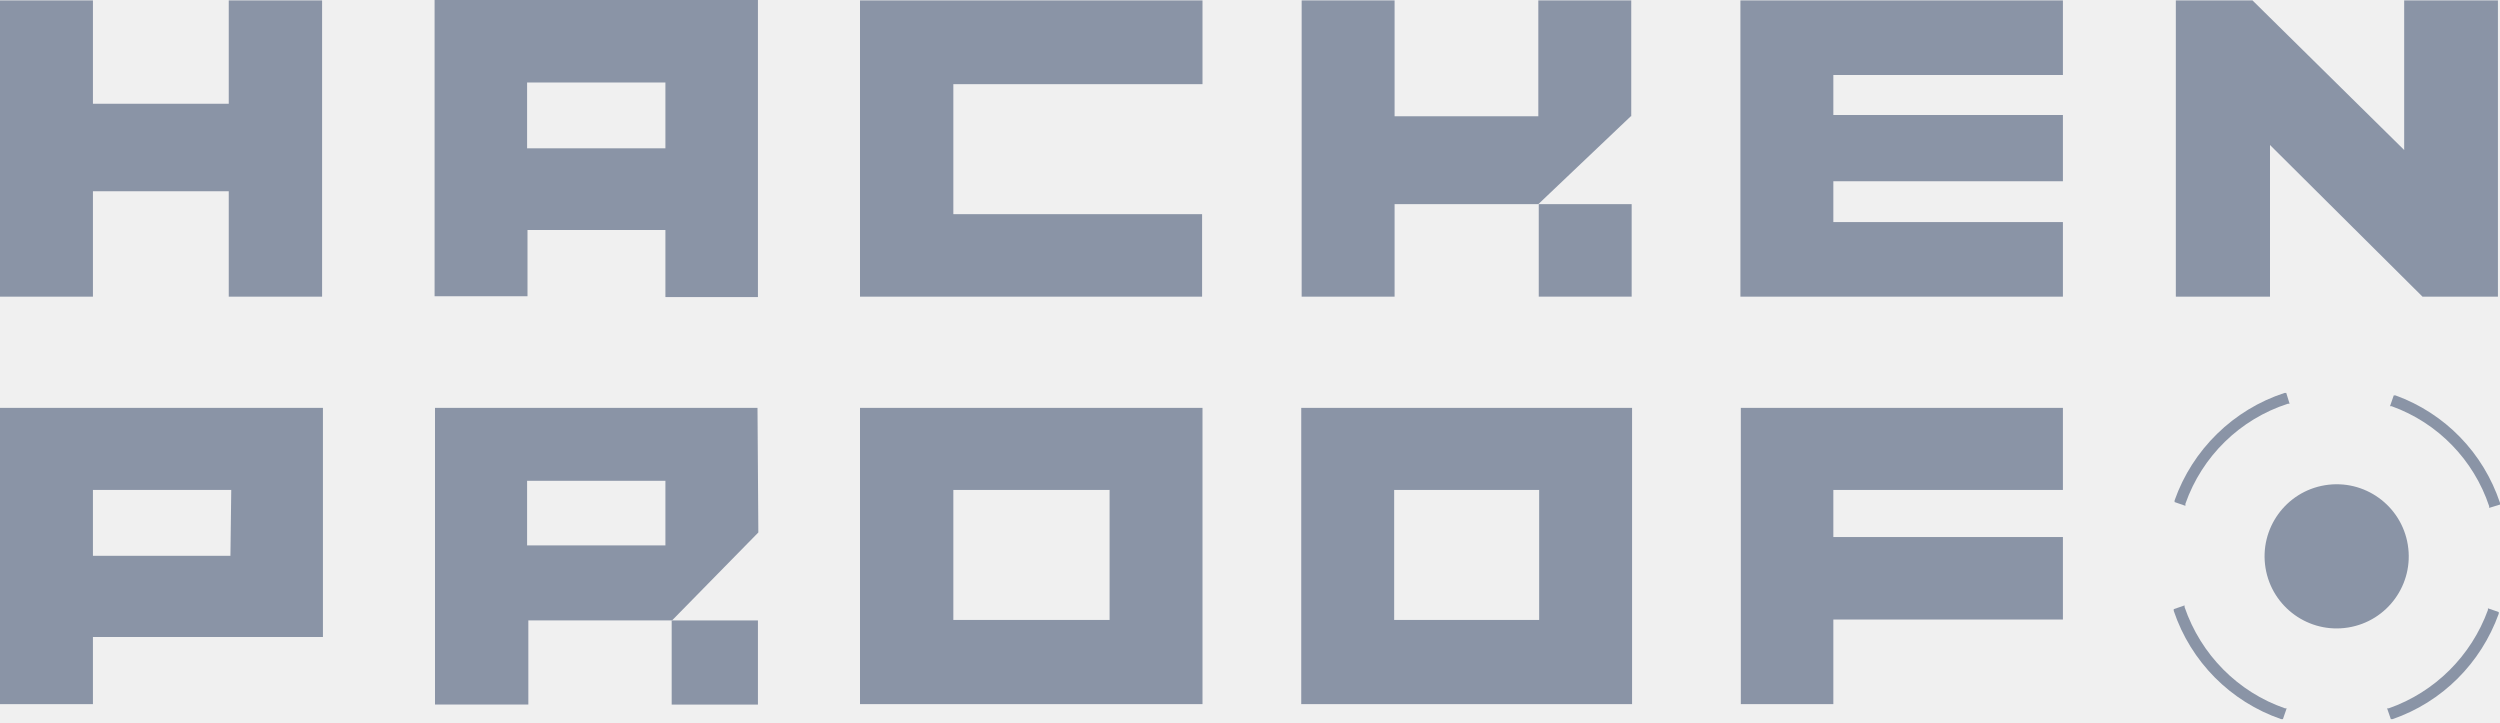
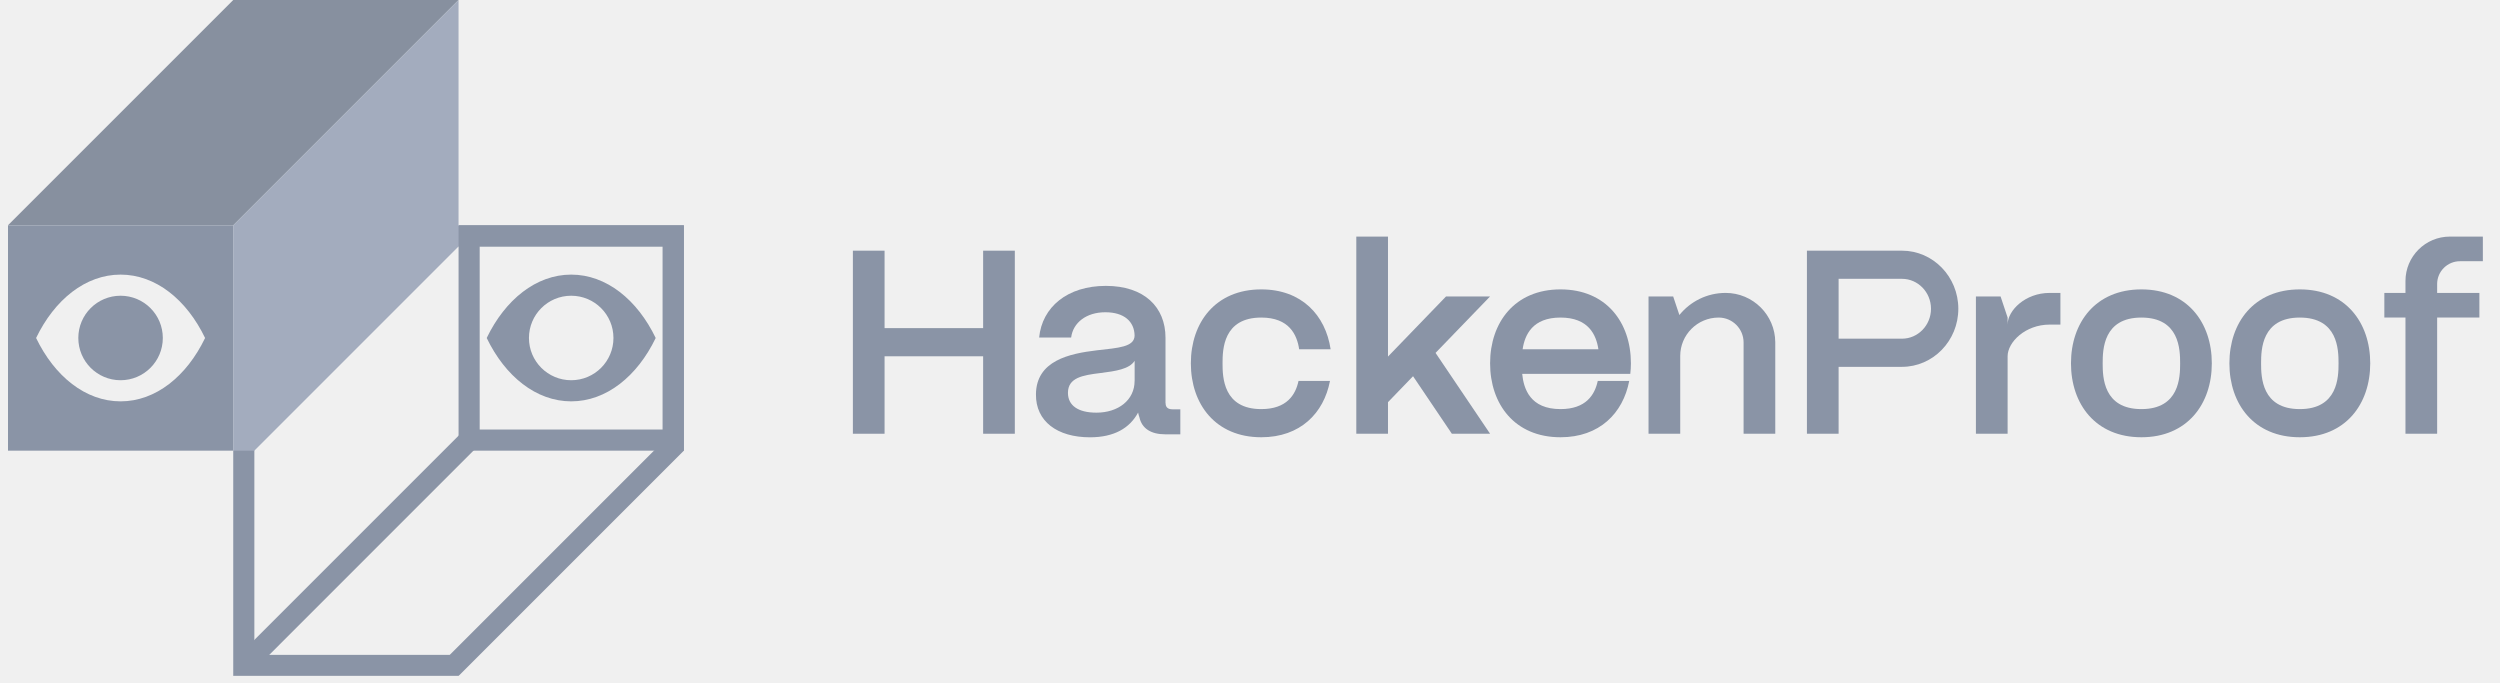
- <svg xmlns="http://www.w3.org/2000/svg" width="128" height="37" viewBox="0 0 128 37" fill="none">
-   <path d="M123.094 0.021V7.68L115.328 0.021H111.403V15.189H116.224V7.424L124.032 15.189H127.894V0.021H123.094Z" fill="#8A94A6" />
-   <path d="M48.811 15.189H61.547V10.965H48.811V4.309H61.568V0.021H48.811H44.544H44.032V15.189H44.544H48.811Z" fill="#8A94A6" />
-   <path d="M93.867 15.189H105.621V11.37H93.867V9.28H105.621V5.888H93.867V3.84H105.621V0.021H93.867H89.493H89.109V15.189H89.579H93.867Z" fill="#8A94A6" />
-   <path d="M26.987 11.776H34.069V15.21H38.806V-0H22.251V15.168H27.008V11.776H26.987ZM26.987 4.224H34.069V7.594H26.987V4.224Z" fill="#8A94A6" />
-   <path d="M4.758 9.792H11.712V15.189H16.491V0.021H11.712V5.312H4.758V0.021H0V15.189H4.758V9.792Z" fill="#8A94A6" />
-   <path d="M71.403 10.453H78.762L83.498 5.952H83.52V0.021H78.762V5.952H71.403V0.021H66.645V15.189H71.403V10.453Z" fill="#8A94A6" />
-   <path d="M83.541 10.452H78.784V15.188H83.541V10.452Z" fill="#8A94A6" />
-   <path d="M15.83 20.883H0V36.051H4.758V32.616H16.534V20.883H15.83ZM11.798 28.456H4.758V25.085H11.84L11.798 28.456Z" fill="#8A94A6" />
-   <path d="M34.39 31.766V36.075H38.806V31.766H34.39Z" fill="#8A94A6" />
-   <path d="M38.784 20.883H22.272V36.072H27.051V31.763H34.411L38.827 27.262L38.784 20.883ZM34.069 27.923H26.987V24.616H34.069V27.923Z" fill="#8A94A6" />
-   <path d="M105.621 20.883H93.867H90.154H89.13V27.496V31.72V36.051H93.867V31.72H105.621V27.496H93.867V25.085H105.621V20.883Z" fill="#8A94A6" />
-   <path d="M56.811 20.883H44.032V36.051H61.568V20.883H56.811ZM56.811 31.741H48.811V25.085H56.811V31.741Z" fill="#8A94A6" />
-   <path d="M83.562 20.883H66.624V36.051H83.562V25.149V20.883ZM78.805 31.741H71.381V25.085H78.805V31.741Z" fill="#8A94A6" />
-   <path d="M120.229 32.128C122.241 31.802 123.607 29.906 123.28 27.894C122.954 25.882 121.058 24.516 119.046 24.842C117.034 25.169 115.668 27.064 115.994 29.076C116.321 31.088 118.217 32.455 120.229 32.128Z" fill="#8A94A6" />
-   <path d="M127.446 25.919V26.004L128 25.834V25.748C127.147 23.188 125.184 21.162 122.646 20.244H122.56L122.368 20.799H122.454C124.822 21.652 126.656 23.551 127.446 25.919Z" fill="#8A94A6" />
-   <path d="M127.382 31.231C126.528 33.578 124.672 35.434 122.304 36.266H122.219L122.411 36.821H122.496C125.035 35.946 127.019 33.962 127.936 31.423V31.338L127.382 31.146V31.231Z" fill="#8A94A6" />
-   <path d="M111.85 31.082V30.997L111.295 31.189V31.274C112.17 33.877 114.197 35.925 116.799 36.821H116.885L117.077 36.266H116.991C114.581 35.434 112.682 33.514 111.85 31.082Z" fill="#8A94A6" />
-   <path d="M111.893 25.791C112.747 23.359 114.688 21.461 117.141 20.671H117.227L117.056 20.117H116.971C114.347 20.97 112.256 23.018 111.339 25.621V25.706L111.893 25.898V25.791Z" fill="#8A94A6" />
+ <svg xmlns="http://www.w3.org/2000/svg" width="205" height="56" viewBox="0 0 205 56" fill="none">
+   <g clip-path="url(#clip0_3736_630)">
+     <mask id="mask0_3736_630" style="mask-type:luminance" maskUnits="userSpaceOnUse" x="0" y="0" width="204" height="56">
+       <path d="M203.6 0H0.65V55.429H203.6V0Z" fill="white" />
+     </mask>
+     <g mask="url(#mask0_3736_630)">
+       <path d="M54.455 18.874L53.998 19.331L55.223 20.555L55.679 20.099L54.455 18.874Z" fill="#050505" />
+       <path d="M54.44 18.94L54.027 19.353L55.252 20.578L55.665 20.165L54.44 18.94Z" fill="#050505" />
+       <g clip-path="url(#clip1_3736_630)">
+         <path d="M46.839 22.518C43.958 22.518 41.42 24.579 39.91 27.715C41.42 30.85 43.958 32.911 46.839 32.911C49.72 32.911 52.258 30.85 53.767 27.715C52.258 24.579 49.72 22.518 46.839 22.518ZM46.839 31.179C44.925 31.179 43.374 29.628 43.374 27.715C43.374 25.8 44.925 24.25 46.839 24.25C48.753 24.25 50.303 25.8 50.303 27.715C50.303 29.628 48.753 31.179 46.839 31.179Z" fill="#8A94A6" />
+         <path d="M37.601 18.477L35.869 20.209H38.32H39.045H54.345V36.234L36.882 53.697H20.857V38.974V37.672V35.221L19.125 36.953V55.429H37.601L56.077 36.953V18.477H37.601Z" fill="#8A94A6" />
+         <path d="M38 35.329L19.379 53.95L20.604 55.175L39.225 36.553L38 35.329Z" fill="#8A94A6" />
+         <path d="M54.346 20.209V35.221H39.334V20.209H54.346ZM56.078 18.477H37.602V36.953H56.078V18.477Z" fill="#8A94A6" />
+         <path d="M19.127 18.476L37.603 0H19.127L0.65 18.476H19.127Z" fill="#87909F" />
+         <path d="M0.65 18.477V36.953H19.127V18.477H0.65ZM9.889 32.911C7.007 32.911 4.47 30.85 2.96 27.715C4.47 24.579 7.007 22.518 9.889 22.518C12.77 22.518 15.307 24.579 16.817 27.715C15.307 30.85 12.77 32.911 9.889 32.911Z" fill="#8A94A6" />
+         <path d="M19.125 18.476V36.375V36.953H20.857L37.601 20.208V18.476V0L19.125 18.476Z" fill="#A3ACBE" />
+         <path d="M9.886 31.179C11.8 31.179 13.351 29.628 13.351 27.714C13.351 25.801 11.8 24.25 9.886 24.25C7.973 24.25 6.422 25.801 6.422 27.714C6.422 29.628 7.973 31.179 9.886 31.179Z" fill="#8A94A6" />
+       </g>
+       <path d="M80.617 26.906H72.534V20.555H69.936V26.906V29.215V35.567H72.534V29.215H80.617V35.567H83.215V29.215V26.906V20.555H80.617V26.906Z" fill="#8A94A6" />
+       <path d="M175.595 23.73C171.842 23.73 169.82 26.444 169.82 29.793C169.82 33.142 171.842 35.855 175.595 35.855C179.347 35.855 181.369 33.142 181.369 29.793C181.369 26.444 179.347 23.73 175.595 23.73ZM175.595 33.546C172.468 33.546 172.419 30.922 172.419 29.793C172.419 28.664 172.468 26.04 175.595 26.04C178.721 26.04 178.771 28.664 178.771 29.793C178.771 30.922 178.721 33.546 175.595 33.546Z" fill="#8A94A6" />
+       <path d="M188.585 23.73C184.832 23.73 182.811 26.444 182.811 29.793C182.811 33.142 184.832 35.855 188.585 35.855C192.337 35.855 194.359 33.142 194.359 29.793C194.359 26.444 192.337 23.73 188.585 23.73ZM188.585 33.546C185.459 33.546 185.409 30.922 185.409 29.793C185.409 28.664 185.459 26.04 188.585 26.04C191.711 26.04 191.761 28.664 191.761 29.793C191.761 30.922 191.711 33.546 188.585 33.546Z" fill="#8A94A6" />
+       <path d="M103.424 26.04C105.711 26.04 106.352 27.443 106.531 28.638H109.111C108.693 25.844 106.733 23.73 103.424 23.73C99.671 23.73 97.65 26.444 97.65 29.793C97.65 33.142 99.671 35.855 103.424 35.855C106.617 35.855 108.551 33.887 109.059 31.236H106.479C106.239 32.357 105.529 33.546 103.424 33.546C100.298 33.546 100.249 30.922 100.249 29.793C100.249 28.664 100.298 26.04 103.424 26.04Z" fill="#8A94A6" />
+       <path d="M122.187 24.308H118.576L113.815 29.238V19.4H111.217V35.567H113.815V32.977L115.87 30.849L119.052 35.567H122.187L117.715 28.938L122.187 24.308Z" fill="#8A94A6" />
+       <path d="M127.961 23.73C124.208 23.73 122.188 26.444 122.188 29.793C122.188 33.142 124.208 35.855 127.961 35.855C131.154 35.855 133.088 33.887 133.597 31.236H131.016C130.776 32.357 130.066 33.546 127.961 33.546C125.487 33.546 124.942 31.903 124.82 30.659H133.683C133.715 30.376 133.735 30.087 133.735 29.793C133.735 26.444 131.714 23.73 127.961 23.73ZM124.855 28.638C125.034 27.443 125.675 26.04 127.961 26.04C130.248 26.04 130.889 27.443 131.068 28.638H124.858H124.855Z" fill="#8A94A6" />
+       <path d="M155.963 20.555H148.168V35.567H150.766V30.081H155.963C158.51 30.081 160.583 27.945 160.583 25.318C160.583 22.691 158.51 20.555 155.963 20.555ZM155.963 27.772H150.766V22.864H155.963C157.274 22.864 158.342 23.964 158.342 25.318C158.342 26.672 157.274 27.772 155.963 27.772Z" fill="#8A94A6" />
+       <path d="M164.624 26.617V26.04L164.047 24.308H162.025V35.567H164.624V29.215C164.624 28.061 166.068 26.617 168.071 26.617H168.954V24.019H168.071C166.068 24.019 164.624 25.462 164.624 26.617Z" fill="#8A94A6" />
+       <path d="M141.502 24.019C139.97 24.019 138.604 24.726 137.709 25.832L137.2 24.308H135.18V35.567H137.778V29.192C137.778 27.452 139.19 26.04 140.93 26.04C142.059 26.04 142.974 26.955 142.974 28.081V35.567H145.572V28.061C145.558 25.826 143.742 24.019 141.502 24.019Z" fill="#8A94A6" />
+       <path d="M201.717 21.421H203.599V19.4H200.894C198.879 19.4 197.248 21.031 197.248 23.046V24.019H195.516V26.04H197.248V35.567H199.846V26.04H203.31V24.019H199.846V23.291C199.846 22.258 200.683 21.421 201.717 21.421Z" fill="#8A94A6" />
+       <path d="M95.571 33.047V27.698C95.571 25.18 93.831 23.442 90.678 23.442C87.525 23.442 85.453 25.18 85.21 27.678H87.834C87.987 26.451 89.09 25.605 90.635 25.605C92.179 25.605 93.016 26.361 93.037 27.522C93.013 28.457 91.714 28.523 89.951 28.725C87.681 28.994 84.968 29.571 84.948 32.337C84.924 34.543 86.688 35.859 89.379 35.859C91.362 35.859 92.641 35.103 93.325 33.83C93.348 33.962 93.392 34.118 93.435 34.231C93.634 35.123 94.362 35.614 95.551 35.614H96.787V33.564H96.149C95.753 33.564 95.577 33.385 95.577 33.05L95.571 33.047ZM93.037 31.234C93.037 32.813 91.691 33.838 89.907 33.838C88.386 33.838 87.572 33.238 87.572 32.213C87.572 30.966 88.784 30.767 90.239 30.588C91.475 30.432 92.598 30.276 93.04 29.586V31.231L93.037 31.234Z" fill="#8A94A6" />
+     </g>
+   </g>
+   <defs>
+     <clipPath id="clip0_3736_630">
+       <rect width="203.701" height="55.429" fill="white" transform="translate(0.650391)" />
+     </clipPath>
+     <clipPath id="clip1_3736_630">
+       <rect width="55.429" height="55.429" fill="white" transform="translate(0.650391)" />
+     </clipPath>
+   </defs>
</svg>
